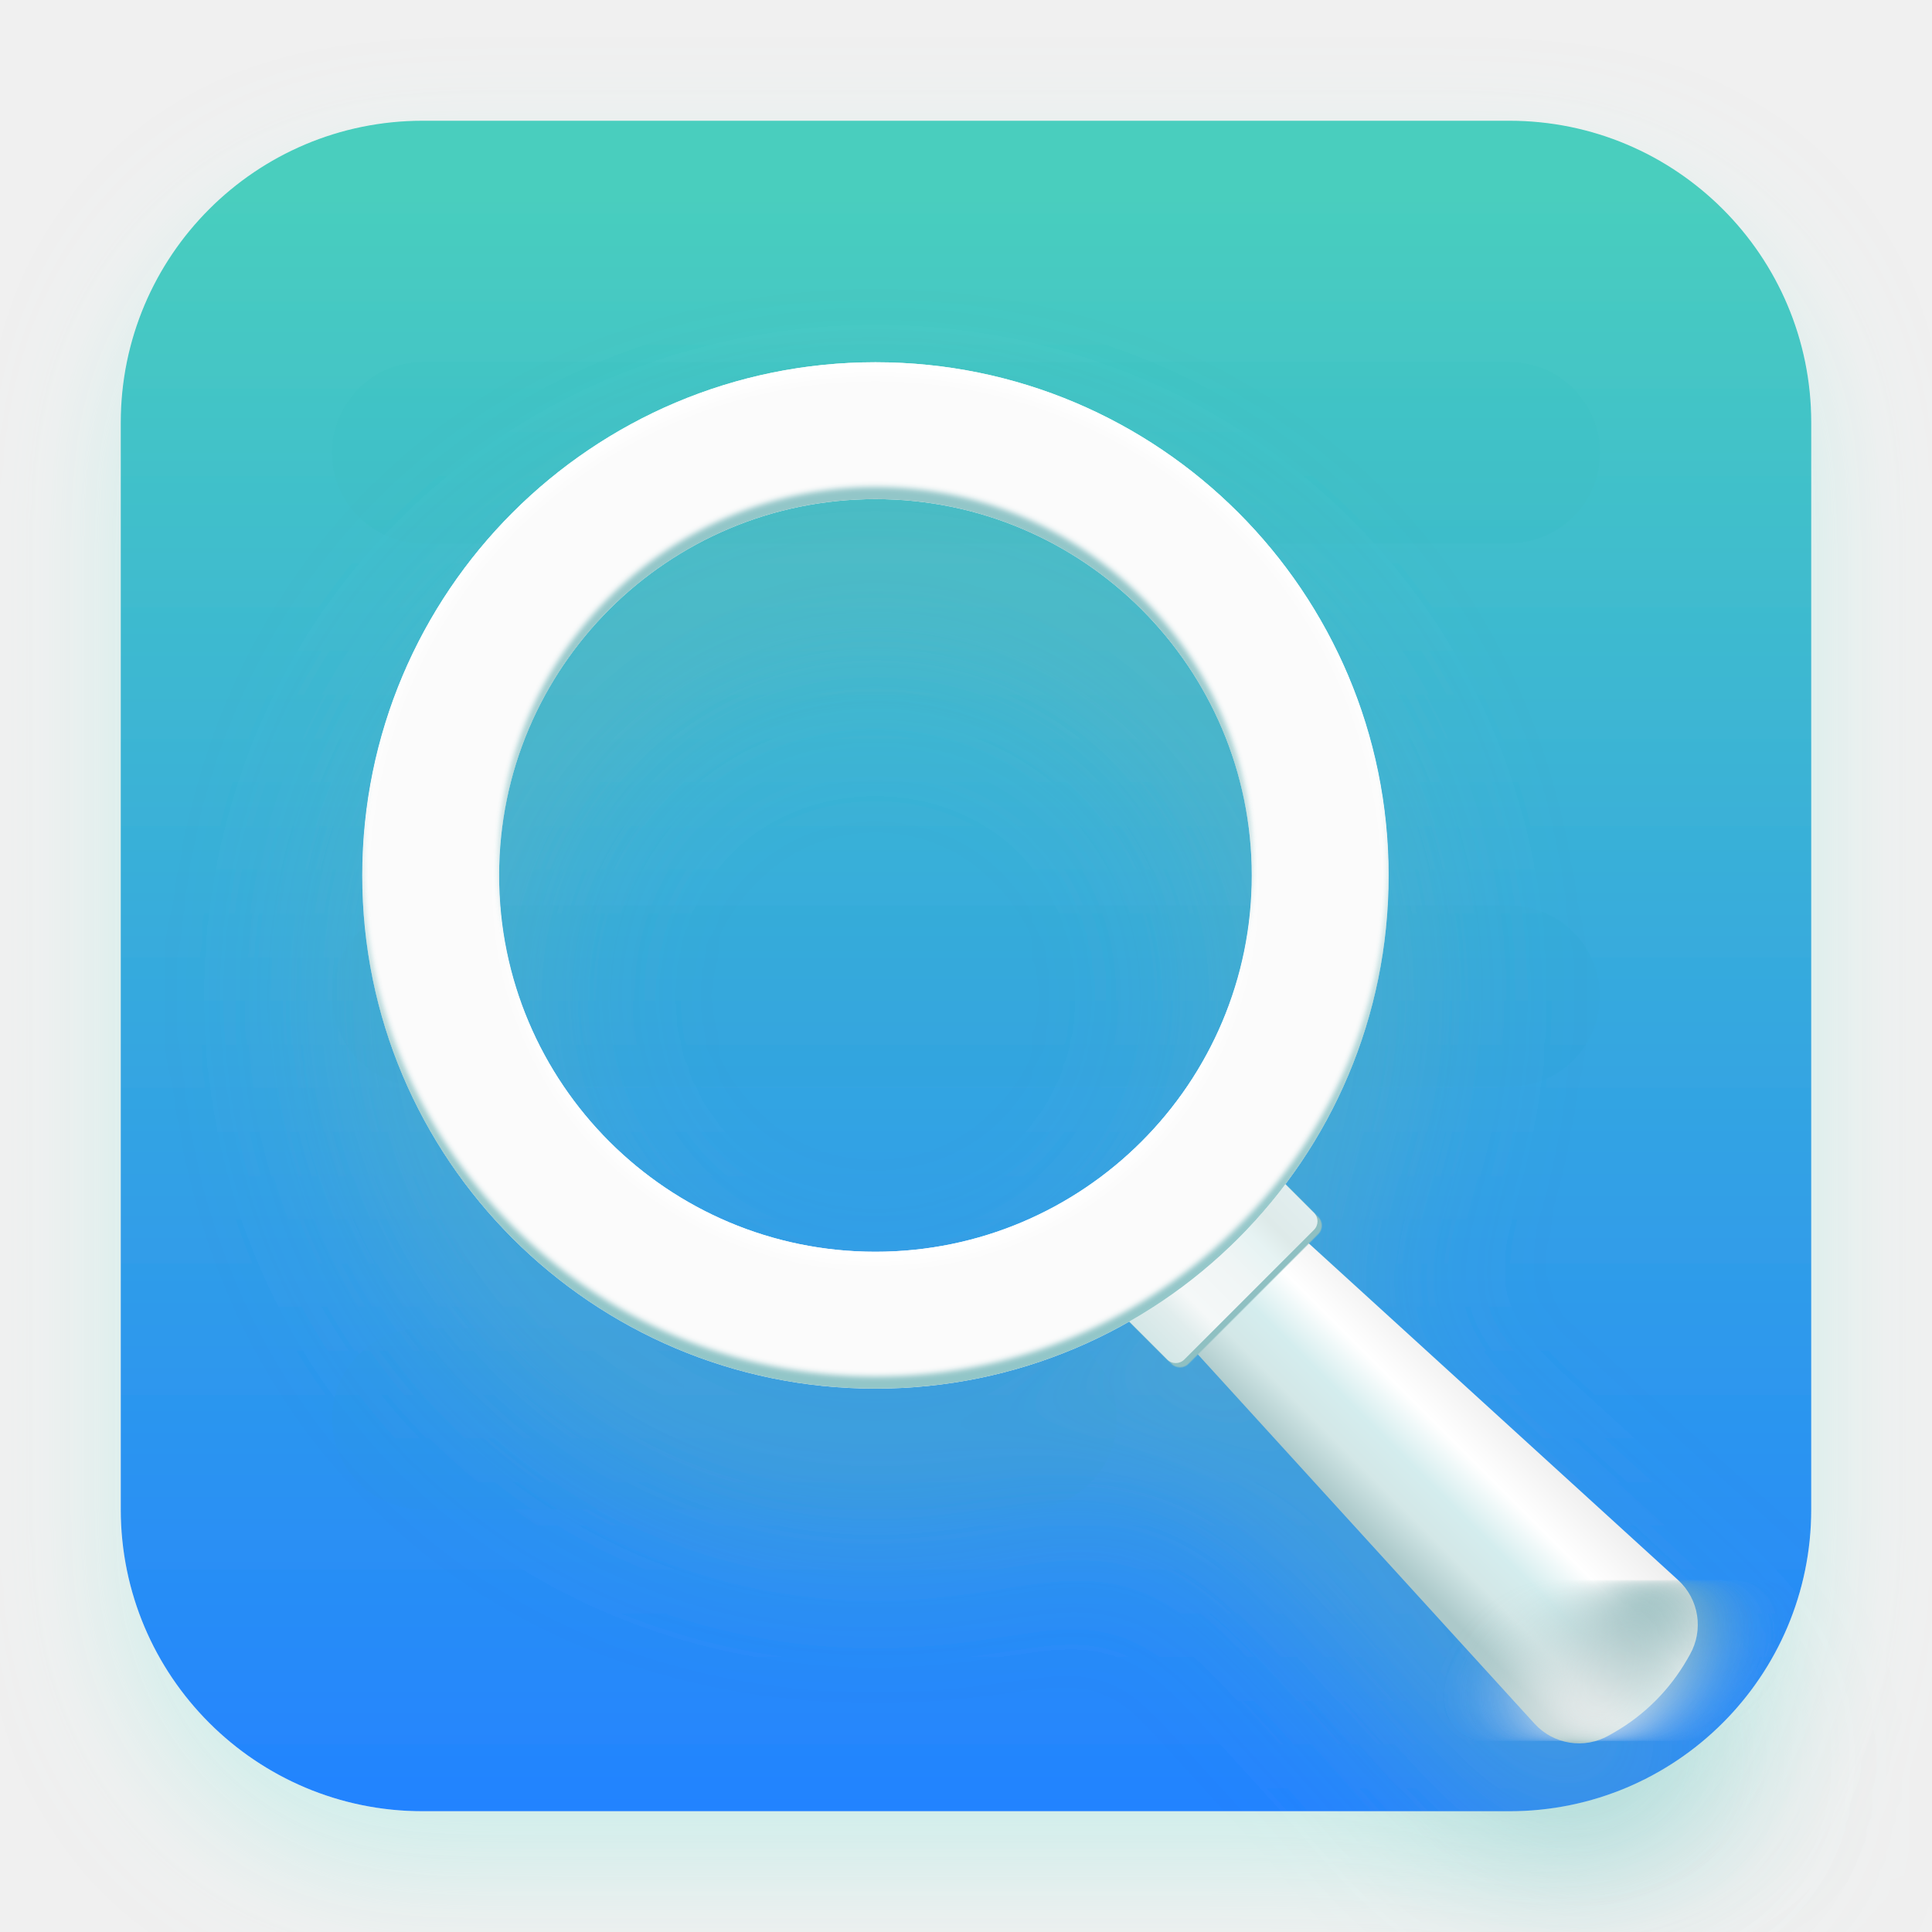
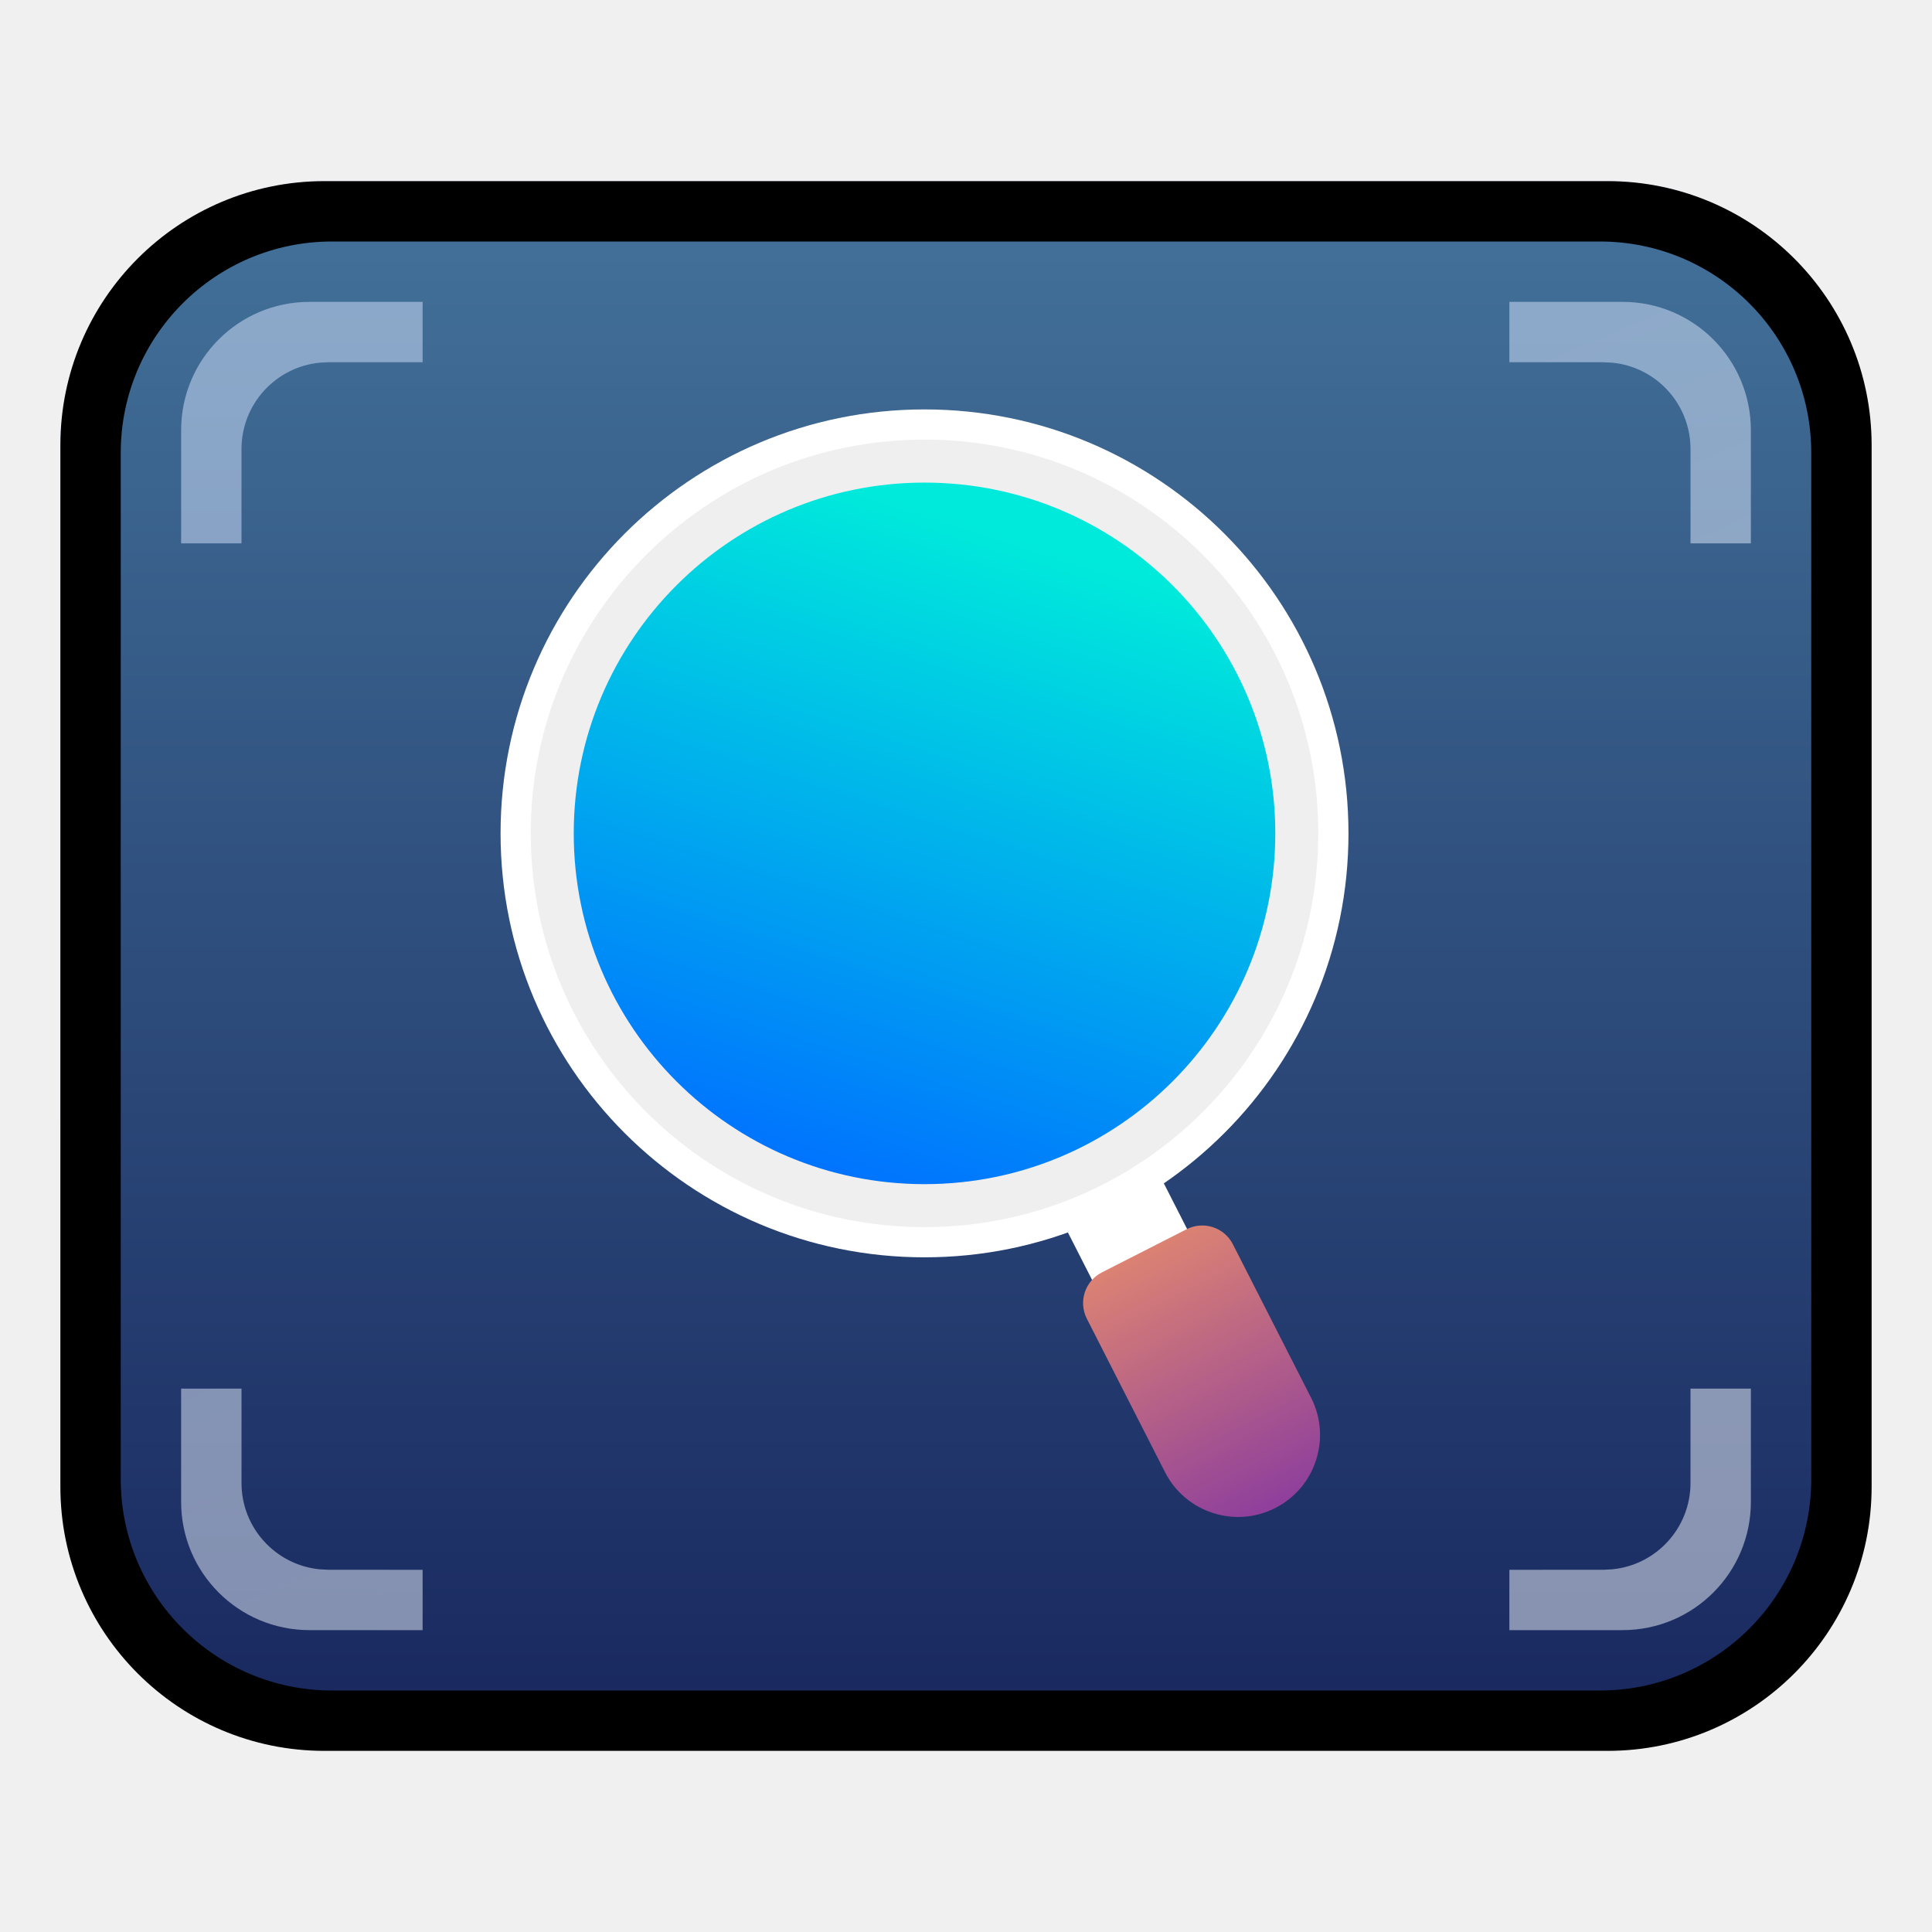
- <svg xmlns="http://www.w3.org/2000/svg" xmlns:xlink="http://www.w3.org/1999/xlink" width="32px" height="32px" viewBox="0 0 32 32" version="1.1">
+ <svg xmlns="http://www.w3.org/2000/svg" width="32px" height="32px" viewBox="0 0 32 32" version="1.1">
  <defs>
-     <filter x="-37.5%" y="-37.5%" width="190.9%" height="193.4%" filterUnits="objectBoundingBox" id="filter-1">
-       <feOffset dx="0" dy="1" in="SourceAlpha" result="shadowOffsetOuter1" />
-       <feGaussianBlur stdDeviation="1" in="shadowOffsetOuter1" result="shadowBlurOuter1" />
-       <feColorMatrix values="0 0 0 0 0.412   0 0 0 0 0.839   0 0 0 0 0.788  0 0 0 0.5 0" type="matrix" in="shadowBlurOuter1" result="shadowMatrixOuter1" />
-       <feMerge>
-         <feMergeNode in="shadowMatrixOuter1" />
-         <feMergeNode in="SourceGraphic" />
-       </feMerge>
-     </filter>
-     <linearGradient x1="50%" y1="4.14%" x2="50%" y2="100%" id="linearGradient-2">
-       <stop stop-color="#48CEBE" offset="0%" />
-       <stop stop-color="#2383FF" offset="100%" />
+     <linearGradient x1="39.599%" y1="12.444%" x2="75.302%" y2="87.556%" id="linearGradient-1">
+       <stop stop-color="#D7E4FF" offset="0%" />
+       <stop stop-color="#F4F9FF" offset="100%" />
    </linearGradient>
-     <filter x="-46.2%" y="-44.7%" width="200.1%" height="196.7%" filterUnits="objectBoundingBox" id="filter-3">
-       <feOffset dx="0" dy="2" in="SourceAlpha" result="shadowOffsetOuter1" />
-       <feGaussianBlur stdDeviation="1.5" in="shadowOffsetOuter1" result="shadowBlurOuter1" />
-       <feColorMatrix values="0 0 0 0 0.152   0 0 0 0 0.466   0 0 0 0 0.475  0 0 0 0.493 0" type="matrix" in="shadowBlurOuter1" result="shadowMatrixOuter1" />
-       <feMerge>
-         <feMergeNode in="shadowMatrixOuter1" />
-         <feMergeNode in="SourceGraphic" />
-       </feMerge>
-     </filter>
-     <linearGradient x1="100%" y1="45.184%" x2="7.982%" y2="45.184%" id="linearGradient-4">
-       <stop stop-color="#EEEEEE" offset="0%" />
-       <stop stop-color="#FFFFFF" offset="32.582%" />
-       <stop stop-color="#D4EDEE" offset="57.233%" />
-       <stop stop-color="#D3E7E7" offset="76.527%" />
-       <stop stop-color="#ACC9CA" offset="100%" />
+     <linearGradient x1="46.826%" y1="0.565%" x2="46.826%" y2="106.941%" id="linearGradient-2">
+       <stop stop-color="#416F97" offset="0%" />
+       <stop stop-color="#17255D" offset="100%" />
    </linearGradient>
-     <path d="M0.424,0 L3.014,0 L3.401,8.367 C3.422,8.835 3.116,9.255 2.664,9.378 L2.581,9.401 C2.02,9.553 1.428,9.554 0.867,9.402 L0.775,9.377 C0.322,9.255 0.015,8.834 0.037,8.366 L0.424,0 L0.424,0 Z" id="path-5" />
-     <linearGradient x1="16.707%" y1="56.378%" x2="100%" y2="50%" id="linearGradient-7">
-       <stop stop-color="#EEEEEE" offset="0%" />
-       <stop stop-color="#79ACAE" offset="100%" />
+     <linearGradient x1="39.599%" y1="14.201%" x2="75.302%" y2="85.799%" id="linearGradient-3">
+       <stop stop-color="#D7E4FF" offset="0%" />
+       <stop stop-color="#F4F9FF" offset="100%" />
    </linearGradient>
-     <filter x="-46.7%" y="-130.9%" width="193.5%" height="361.8%" filterUnits="objectBoundingBox" id="filter-8">
-       <feGaussianBlur stdDeviation="0.5" in="SourceGraphic" />
-     </filter>
-     <linearGradient x1="100%" y1="50%" x2="0%" y2="50%" id="linearGradient-9">
-       <stop stop-color="#E2EEEF" offset="0%" />
-       <stop stop-color="#DEEAE9" offset="18.495%" />
-       <stop stop-color="#E6F3F3" offset="28.967%" />
-       <stop stop-color="#F0F5F5" offset="45.833%" />
-       <stop stop-color="#F5F8F8" offset="71.635%" />
-       <stop stop-color="#E1EDED" offset="82.974%" />
-       <stop stop-color="#D4E7E7" offset="100%" />
+     <linearGradient x1="19.151%" y1="-17.641%" x2="19.151%" y2="133.961%" id="linearGradient-4">
+       <stop stop-color="#E98E6C" offset="0%" />
+       <stop stop-color="#7428AA" offset="100%" />
    </linearGradient>
-     <rect id="path-10" x="-9.09494702e-13" y="0" width="3.438" height="2.292" rx="0.2" />
-     <filter x="-1.5%" y="-2.2%" width="102.9%" height="108.7%" filterUnits="objectBoundingBox" id="filter-11">
-       <feOffset dx="0" dy="0.1" in="SourceAlpha" result="shadowOffsetOuter1" />
-       <feColorMatrix values="0 0 0 0 0.561   0 0 0 0 0.751   0 0 0 0 0.759  0 0 0 1 0" type="matrix" in="shadowOffsetOuter1" />
-     </filter>
-     <path d="M8.5,0 C13.194,0 17,3.806 17,8.5 C17,13.194 13.194,17 8.5,17 C3.806,17 0,13.194 0,8.5 C0,3.806 3.806,0 8.5,0 Z M8.5,2.267 C5.057,2.267 2.267,5.057 2.267,8.5 C2.267,11.943 5.057,14.733 8.5,14.733 C11.943,14.733 14.733,11.943 14.733,8.5 C14.733,5.057 11.943,2.267 8.5,2.267 Z" id="path-12" />
-     <filter x="-1.2%" y="-1.2%" width="102.4%" height="102.4%" filterUnits="objectBoundingBox" id="filter-13">
-       <feGaussianBlur stdDeviation="0.05" in="SourceAlpha" result="shadowBlurInner1" />
-       <feOffset dx="0" dy="-0.2" in="shadowBlurInner1" result="shadowOffsetInner1" />
-       <feComposite in="shadowOffsetInner1" in2="SourceAlpha" operator="arithmetic" k2="-1" k3="1" result="shadowInnerInner1" />
-       <feColorMatrix values="0 0 0 0 0.574   0 0 0 0 0.775   0 0 0 0 0.784  0 0 0 1 0" type="matrix" in="shadowInnerInner1" result="shadowMatrixInner1" />
-       <feGaussianBlur stdDeviation="0.1" in="SourceAlpha" result="shadowBlurInner2" />
-       <feOffset dx="0" dy="0.2" in="shadowBlurInner2" result="shadowOffsetInner2" />
-       <feComposite in="shadowOffsetInner2" in2="SourceAlpha" operator="arithmetic" k2="-1" k3="1" result="shadowInnerInner2" />
-       <feColorMatrix values="0 0 0 0 1   0 0 0 0 1   0 0 0 0 1  0 0 0 1 0" type="matrix" in="shadowInnerInner2" result="shadowMatrixInner2" />
-       <feMerge>
-         <feMergeNode in="shadowMatrixInner1" />
-         <feMergeNode in="shadowMatrixInner2" />
-       </feMerge>
-     </filter>
+     <linearGradient x1="50%" y1="0%" x2="50%" y2="100%" id="linearGradient-5">
+       <stop stop-color="#EFEFEF" offset="0%" />
+       <stop stop-color="#EFEFEF" offset="100%" />
+     </linearGradient>
+     <linearGradient x1="34.316%" y1="8.679%" x2="63.451%" y2="100%" id="linearGradient-6">
+       <stop stop-color="#00EADB" offset="0%" />
+       <stop stop-color="#0071FF" offset="100%" />
+     </linearGradient>
  </defs>
-   <g id="画板备份-6" stroke="none" stroke-width="1" fill="none" fill-rule="evenodd">
-     <g id="编组-4">
+   <g id="1.1.0" stroke="none" stroke-width="1" fill="none" fill-rule="evenodd">
+     <g id="编组-2">
      <rect id="矩形" x="0" y="0" width="32" height="32" />
-       <g id="编组-3" filter="url(#filter-1)" transform="translate(2, 2)">
-         <rect id="矩形" fill="url(#linearGradient-2)" x="0" y="0" width="28" height="28" rx="5" />
-         <rect id="矩形" fill-opacity="0.056" fill="#0AA19E" opacity="0.478" x="3.5" y="4" width="21" height="3" rx="1.5" />
-         <rect id="矩形备份" fill-opacity="0.056" fill="#0AA19E" opacity="0.478" x="3.5" y="13" width="21" height="3" rx="1.5" />
-         <rect id="矩形备份-2" fill-opacity="0.056" fill="#0AA19E" opacity="0.478" x="3.5" y="20" width="13" height="3" rx="1.5" />
-         <g id="编组-2" filter="url(#filter-3)" transform="translate(4, 4)">
-           <g id="编组" transform="translate(17.28512, 18.03996) rotate(-45) translate(-17.28512, -18.03996) translate(15.56622, 12.07708)">
-             <g id="椭圆形" transform="translate(0, 2.291869)">
-               <mask id="mask-6" fill="white">
-                 <use xlink:href="#path-5" />
-               </mask>
-               <use id="蒙版" fill="url(#linearGradient-4)" xlink:href="#path-5" />
-             </g>
-             <ellipse id="椭圆形" fill="url(#linearGradient-7)" filter="url(#filter-8)" cx="1.755" cy="10.898" rx="1.604" ry="1" />
-             <g id="矩形">
-               <use fill="black" fill-opacity="1" filter="url(#filter-11)" xlink:href="#path-10" />
-               <use fill="url(#linearGradient-9)" fill-rule="evenodd" xlink:href="#path-10" />
-             </g>
+       <g id="32px" transform="translate(1, 3)">
+         <g id="矩形">
+           <g id="path-3-link" fill="url(#linearGradient-1)">
+             <path d="M4.375,0 L25.625,0 C28.041,0 30,1.959 30,4.375 L30,21.625 C30,24.041 28.041,26 25.625,26 L4.375,26 C1.959,26 0,24.041 0,21.625 L0,4.375 C0,1.959 1.959,0 4.375,0 Z" id="path-3" />
          </g>
-           <g id="蒙版">
-             <use fill="#FBFBFB" fill-rule="evenodd" xlink:href="#path-12" />
-             <use fill="black" fill-opacity="1" filter="url(#filter-13)" xlink:href="#path-12" />
+           <g id="path-3-link" fill="#000000" fill-rule="nonzero">
+             <path d="M4.375,0 L25.625,0 C28.041,0 30,1.959 30,4.375 L30,21.625 C30,24.041 28.041,26 25.625,26 L4.375,26 C1.959,26 0,24.041 0,21.625 L0,4.375 C0,1.959 1.959,0 4.375,0 Z" id="path-3" />
          </g>
+         </g>
+         <path d="M4.5,1 L25.5,1 C27.433,1 29,2.567 29,4.5 L29,21.5 C29,23.433 27.433,25 25.5,25 L4.5,25 C2.567,25 1,23.433 1,21.5 L1,4.5 C1,2.567 2.567,1 4.5,1 Z" id="矩形" fill="url(#linearGradient-2)" fill-rule="nonzero" />
+         <path d="M25.875,2 C27.049,2 28,2.951 28,4.125 L28,6 L27,6 L27,4.438 C27,3.69 26.43,3.076 25.701,3.007 L25.562,3 L24,3 L24,2 L25.875,2 Z M25.875,24 C27.049,24 28,23.049 28,21.875 L28,20 L27,20 L27,21.562 C27,22.31 26.43,22.924 25.701,22.993 L25.562,23 L24,23.001 L24,24 L25.875,24 Z M4.125,2 C2.951,2 2,2.951 2,4.125 L2,6 L3,6 L3,4.438 C3,3.69 3.57,3.076 4.299,3.007 L4.438,3 L6,3 L6,2 L4.125,2 Z M4.125,24 C2.951,24 2,23.049 2,21.875 L2,20 L3,20 L3,21.562 C3,22.31 3.57,22.924 4.299,22.993 L4.438,23 L6,23.001 L6,24 L4.125,24 Z" id="形状结合" fill="url(#linearGradient-3)" fill-rule="nonzero" opacity="0.499" />
+         <g id="编组" transform="translate(14.43629, 13.3125) scale(-1, 1) translate(-14.43629, -13.3125) translate(7.540641, 4.03125)" fill-rule="nonzero">
+           <polygon id="矩形" fill="#FFFFFF" transform="translate(4.008216, 12.66356) rotate(27) translate(-4.008216, -12.66356) " points="3.116 10.686 4.901 10.686 4.901 14.641 3.116 14.641" />
+           <path d="M1.507,13.426 L3.082,13.426 C3.397,13.426 3.652,13.681 3.652,13.996 L3.652,16.849 C3.652,17.599 3.044,18.207 2.295,18.207 C1.545,18.207 0.937,17.599 0.937,16.849 L0.937,13.996 C0.937,13.681 1.192,13.426 1.507,13.426 Z" id="路径" fill="url(#linearGradient-4)" transform="translate(2.294638, 15.81648) rotate(27) translate(-2.294638, -15.81648) " />
+           <circle id="椭圆形" stroke="#FFFFFF" stroke-width="0.5" fill="url(#linearGradient-5)" cx="7.019" cy="6.772" r="6.772" />
+           <circle id="椭圆形" fill="url(#linearGradient-6)" cx="7.019" cy="6.772" r="5.81" />
        </g>
      </g>
    </g>
  </g>
</svg>
